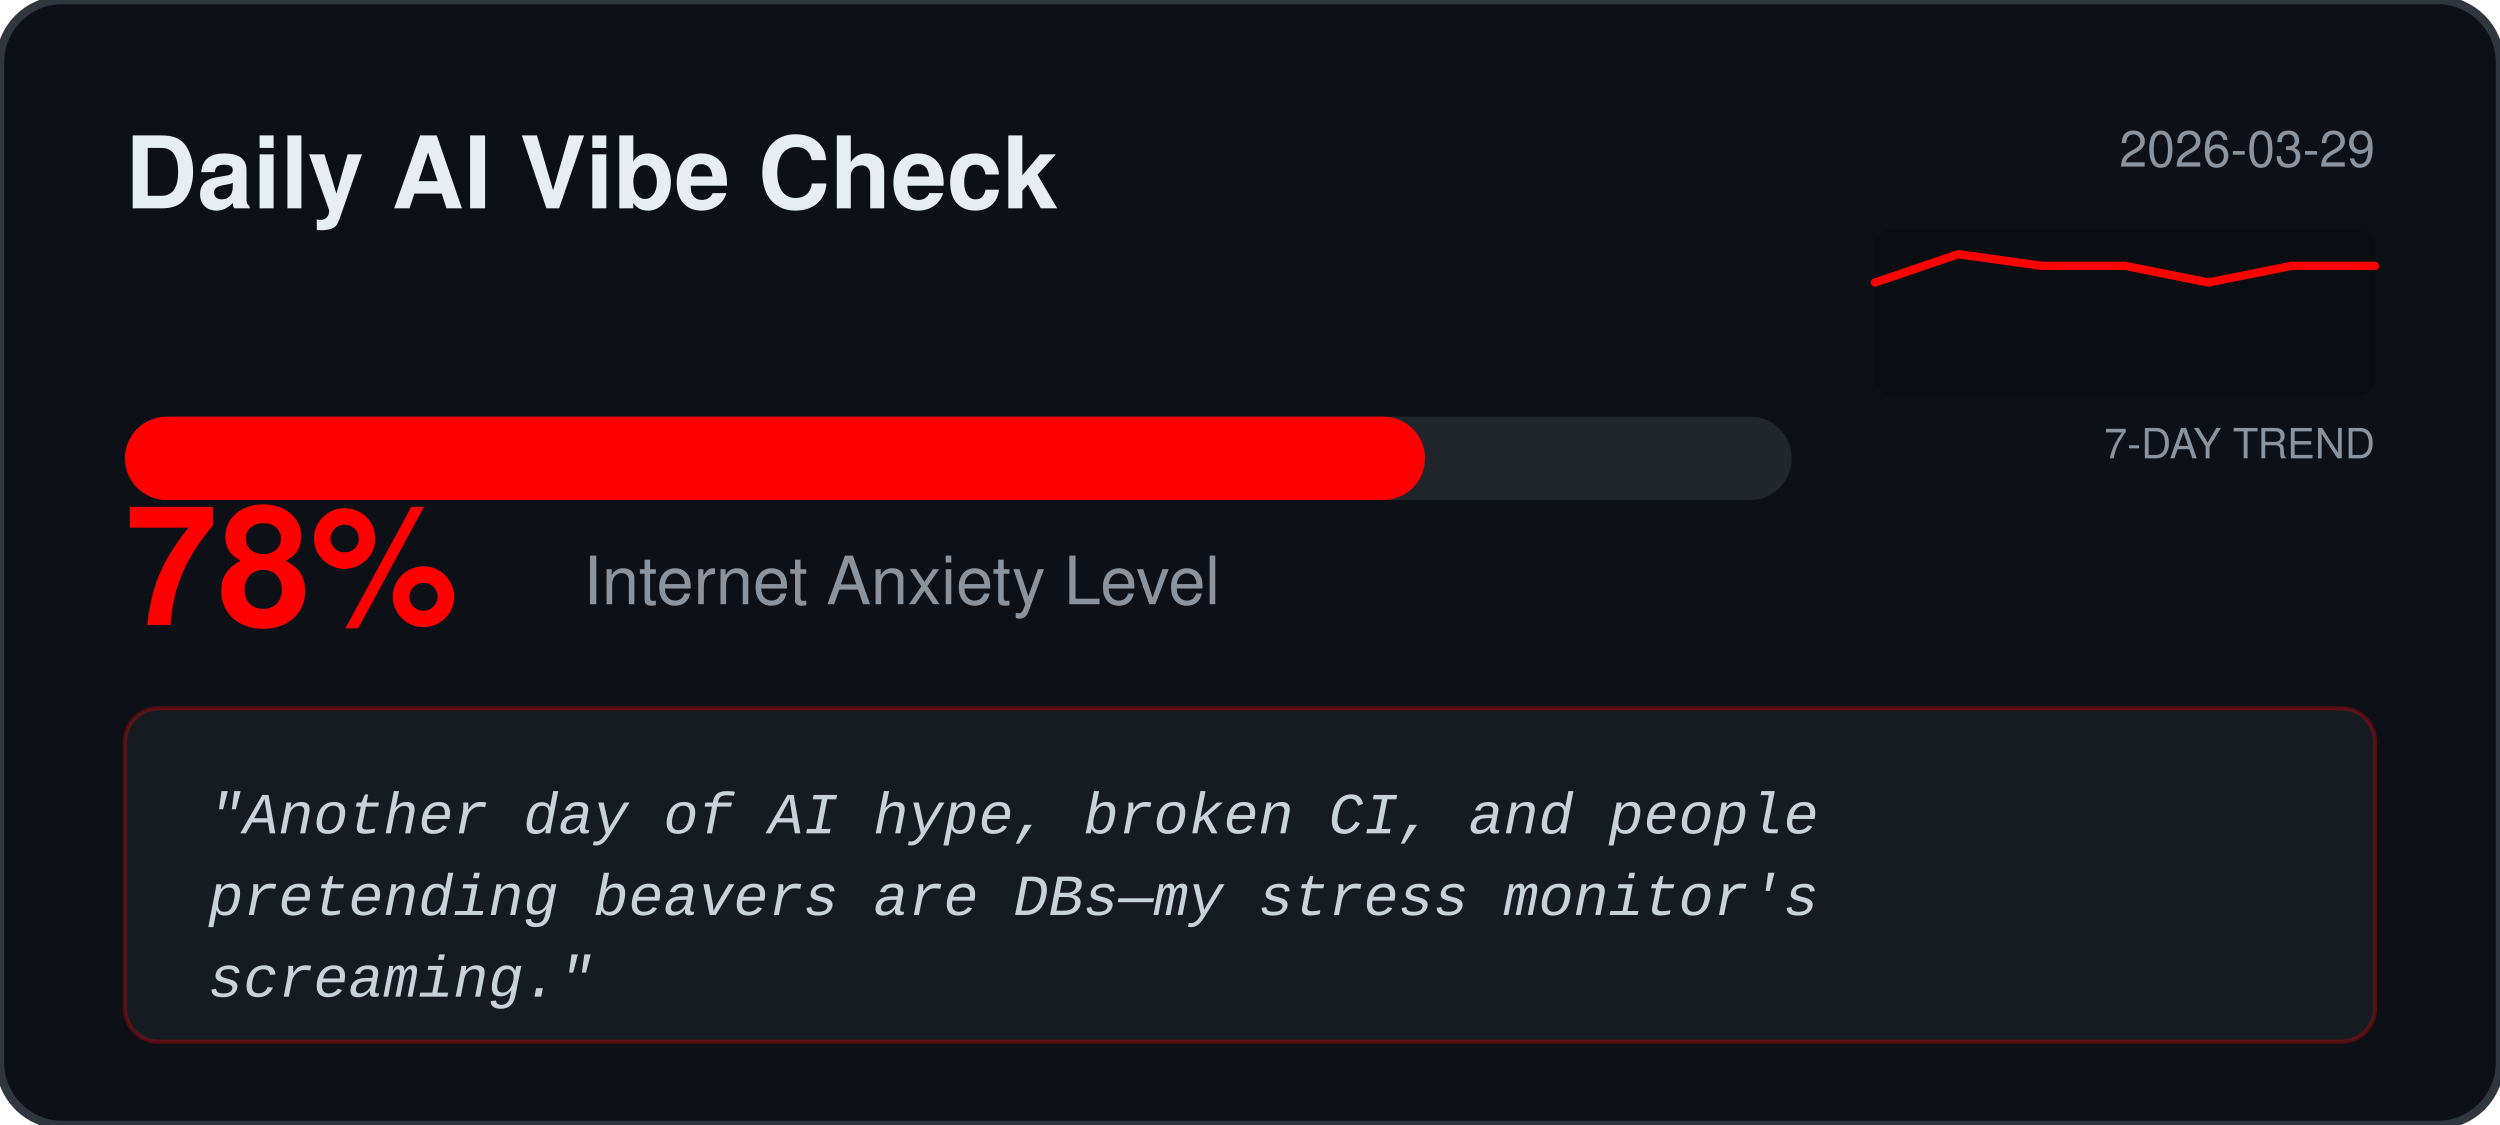
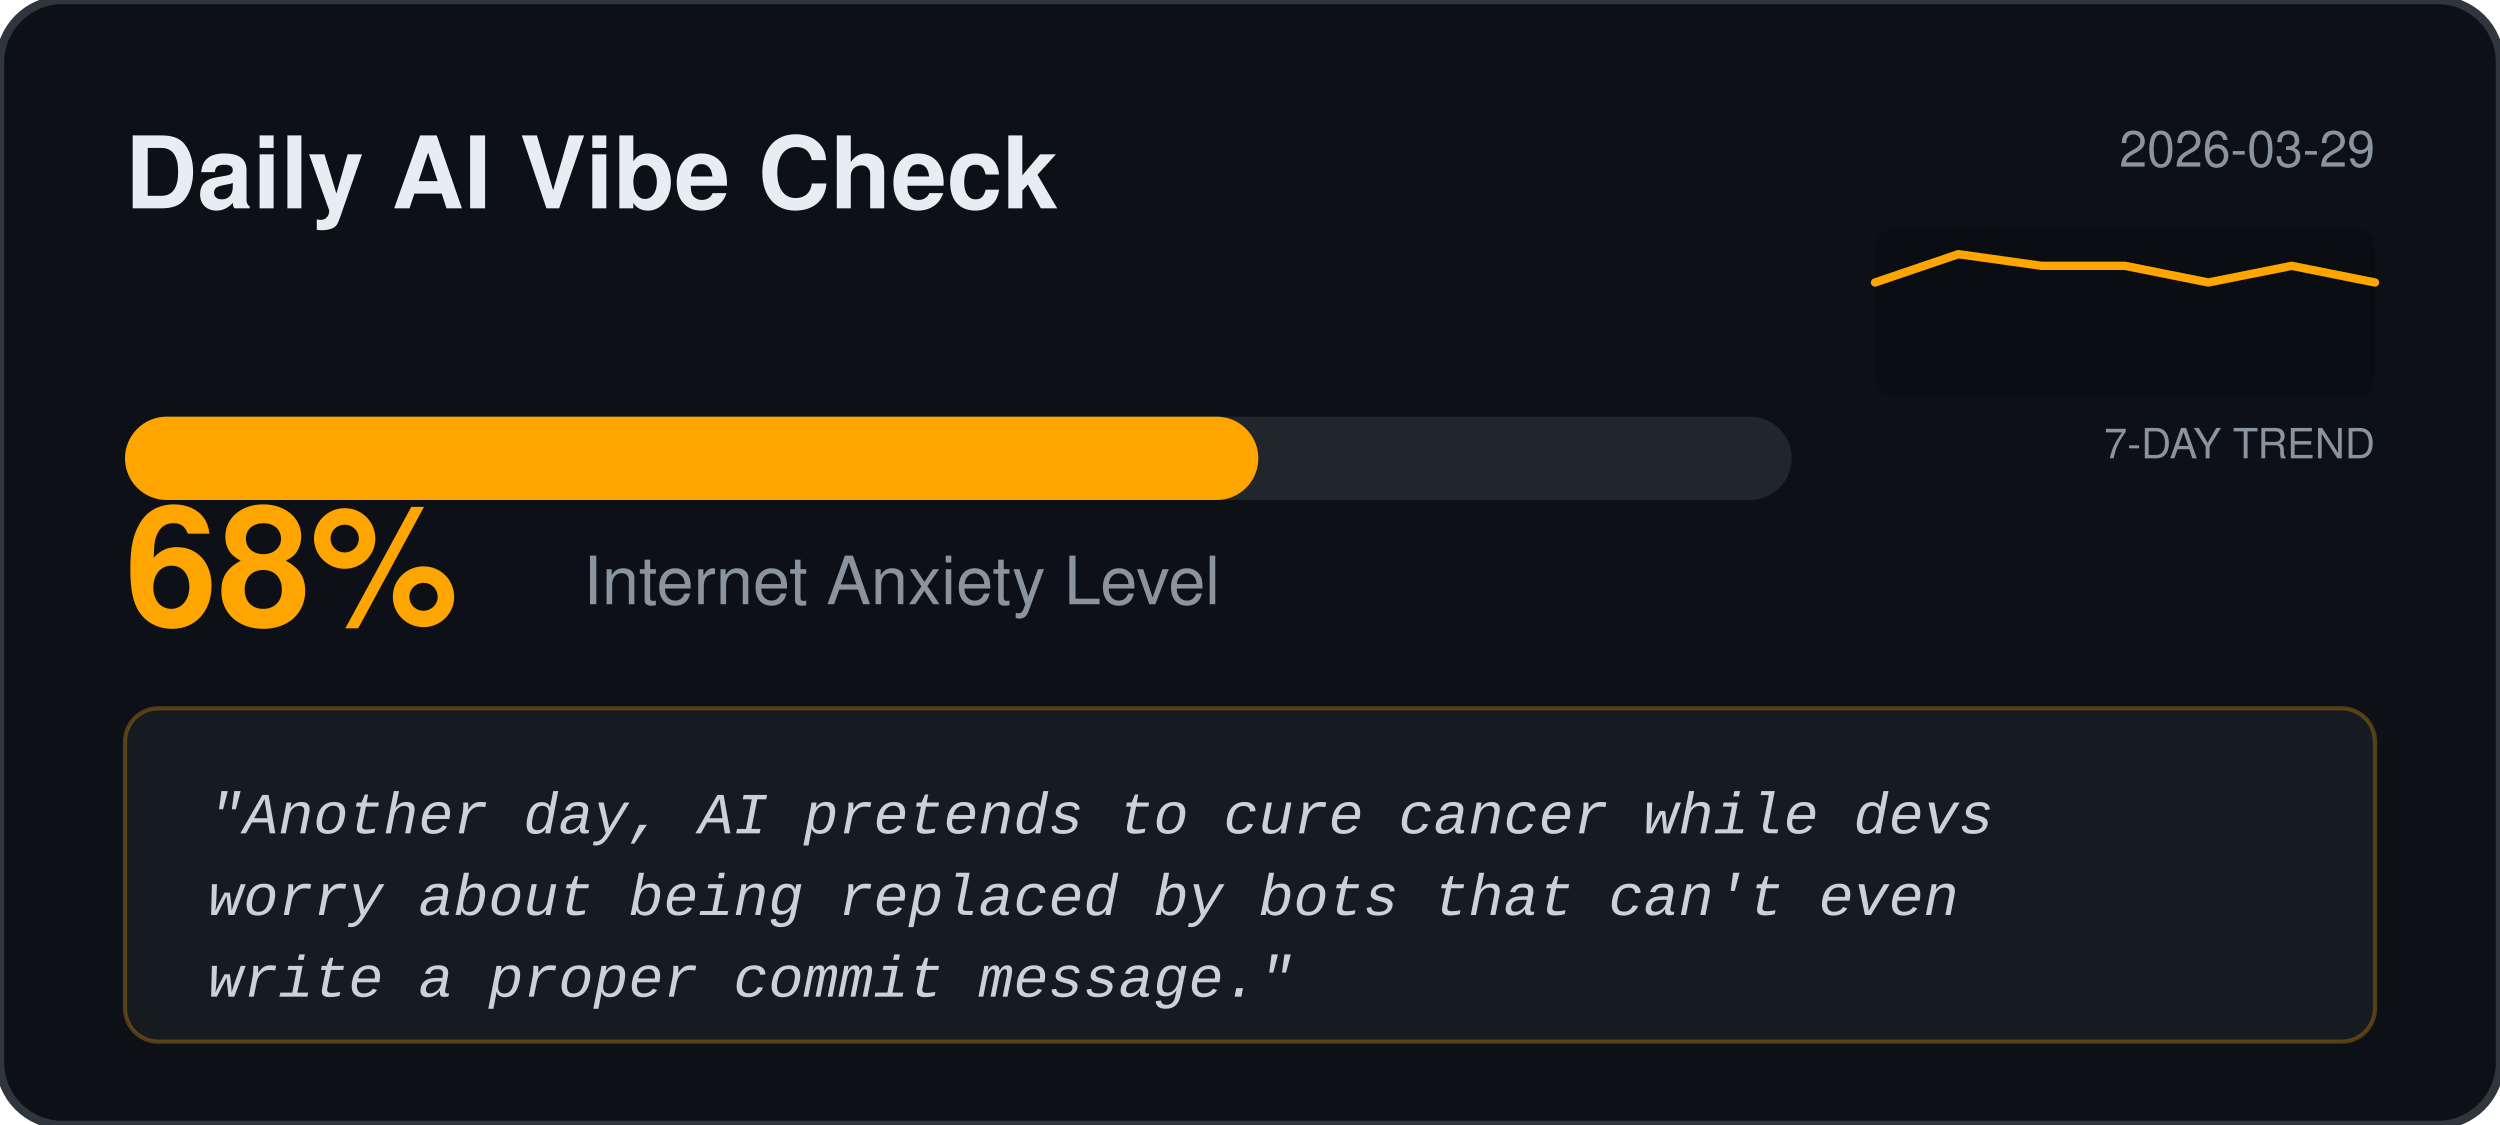
<svg xmlns="http://www.w3.org/2000/svg" width="600" height="270" viewBox="0 0 600 270" fill="none">
  <rect width="600" height="270" rx="15" fill="#0D1117" stroke="#30363D" stroke-width="2" />
  <text x="30" y="50" fill="#E6EDF3" font-family="Segoe UI, Helvetica, sans-serif" font-weight="bold" font-size="24">Daily AI Vibe Check</text>
  <text x="570" y="40" fill="#8B949E" font-family="Segoe UI, Helvetica, sans-serif" font-size="12" text-anchor="end">2026-03-29</text>
  <rect x="450" y="55" width="120" height="40" fill="#000000" fill-opacity="0.2" rx="4" />
  <text x="570" y="110" fill="#8B949E" font-family="Segoe UI, Helvetica, sans-serif" font-size="10" text-anchor="end">7-DAY TREND</text>
-   <polyline points="450.0,67.8 470.0,61.0 490.0,63.8 510.0,63.8 530.0,67.8 550.0,63.8 570.0,63.8" fill="none" stroke="#FF0000" stroke-width="2" stroke-linecap="round" stroke-linejoin="round" />
+   <polyline points="450.0,67.8 470.0,61.0 490.0,63.8 510.0,63.8 530.0,67.8 550.0,63.8 570.0,67.8" fill="none" stroke="#FFA500" stroke-width="2" stroke-linecap="round" stroke-linejoin="round" />
  <rect x="30" y="100" width="400" height="20" rx="10" fill="#21262D" />
-   <rect x="30" y="100" width="312.0" height="20" rx="10" fill="#FF0000" />
-   <text x="30" y="150" fill="#FF0000" font-family="Segoe UI, Helvetica, sans-serif" font-weight="bold" font-size="40">78%</text>
+   <rect x="30" y="100" width="272.0" height="20" rx="10" fill="#FFA500" />
+   <text x="30" y="150" fill="#FFA500" font-family="Segoe UI, Helvetica, sans-serif" font-weight="bold" font-size="40">68%</text>
  <text x="140" y="145" fill="#8B949E" font-family="Segoe UI, Helvetica, sans-serif" font-size="16">Internet Anxiety Level</text>
-   <rect x="30" y="170" width="540" height="80" rx="8" fill="#161B22" stroke="#FF0000" stroke-opacity="0.3" />
+   <rect x="30" y="170" width="540" height="80" rx="8" fill="#161B22" stroke="#FFA500" stroke-opacity="0.3" />
  <text x="50" y="200" fill="#C9D1D9" font-family="Courier New, monospace" font-size="14" font-style="italic">
-     <tspan x="50" dy="0">"Another day of AI hype, broken CI, and people</tspan>
-     <tspan x="50" dy="1.4em">pretending beavers are DBs—my stress monitor's</tspan>
-     <tspan x="50" dy="1.4em">screaming."</tspan>
+     <tspan x="50" dy="0">"Another day, AI pretends to cure cancer while devs</tspan>
+     <tspan x="50" dy="1.4em">worry about being replaced by bots that can't even</tspan>
+     <tspan x="50" dy="1.4em">write a proper commit message."</tspan>
  </text>
</svg>
